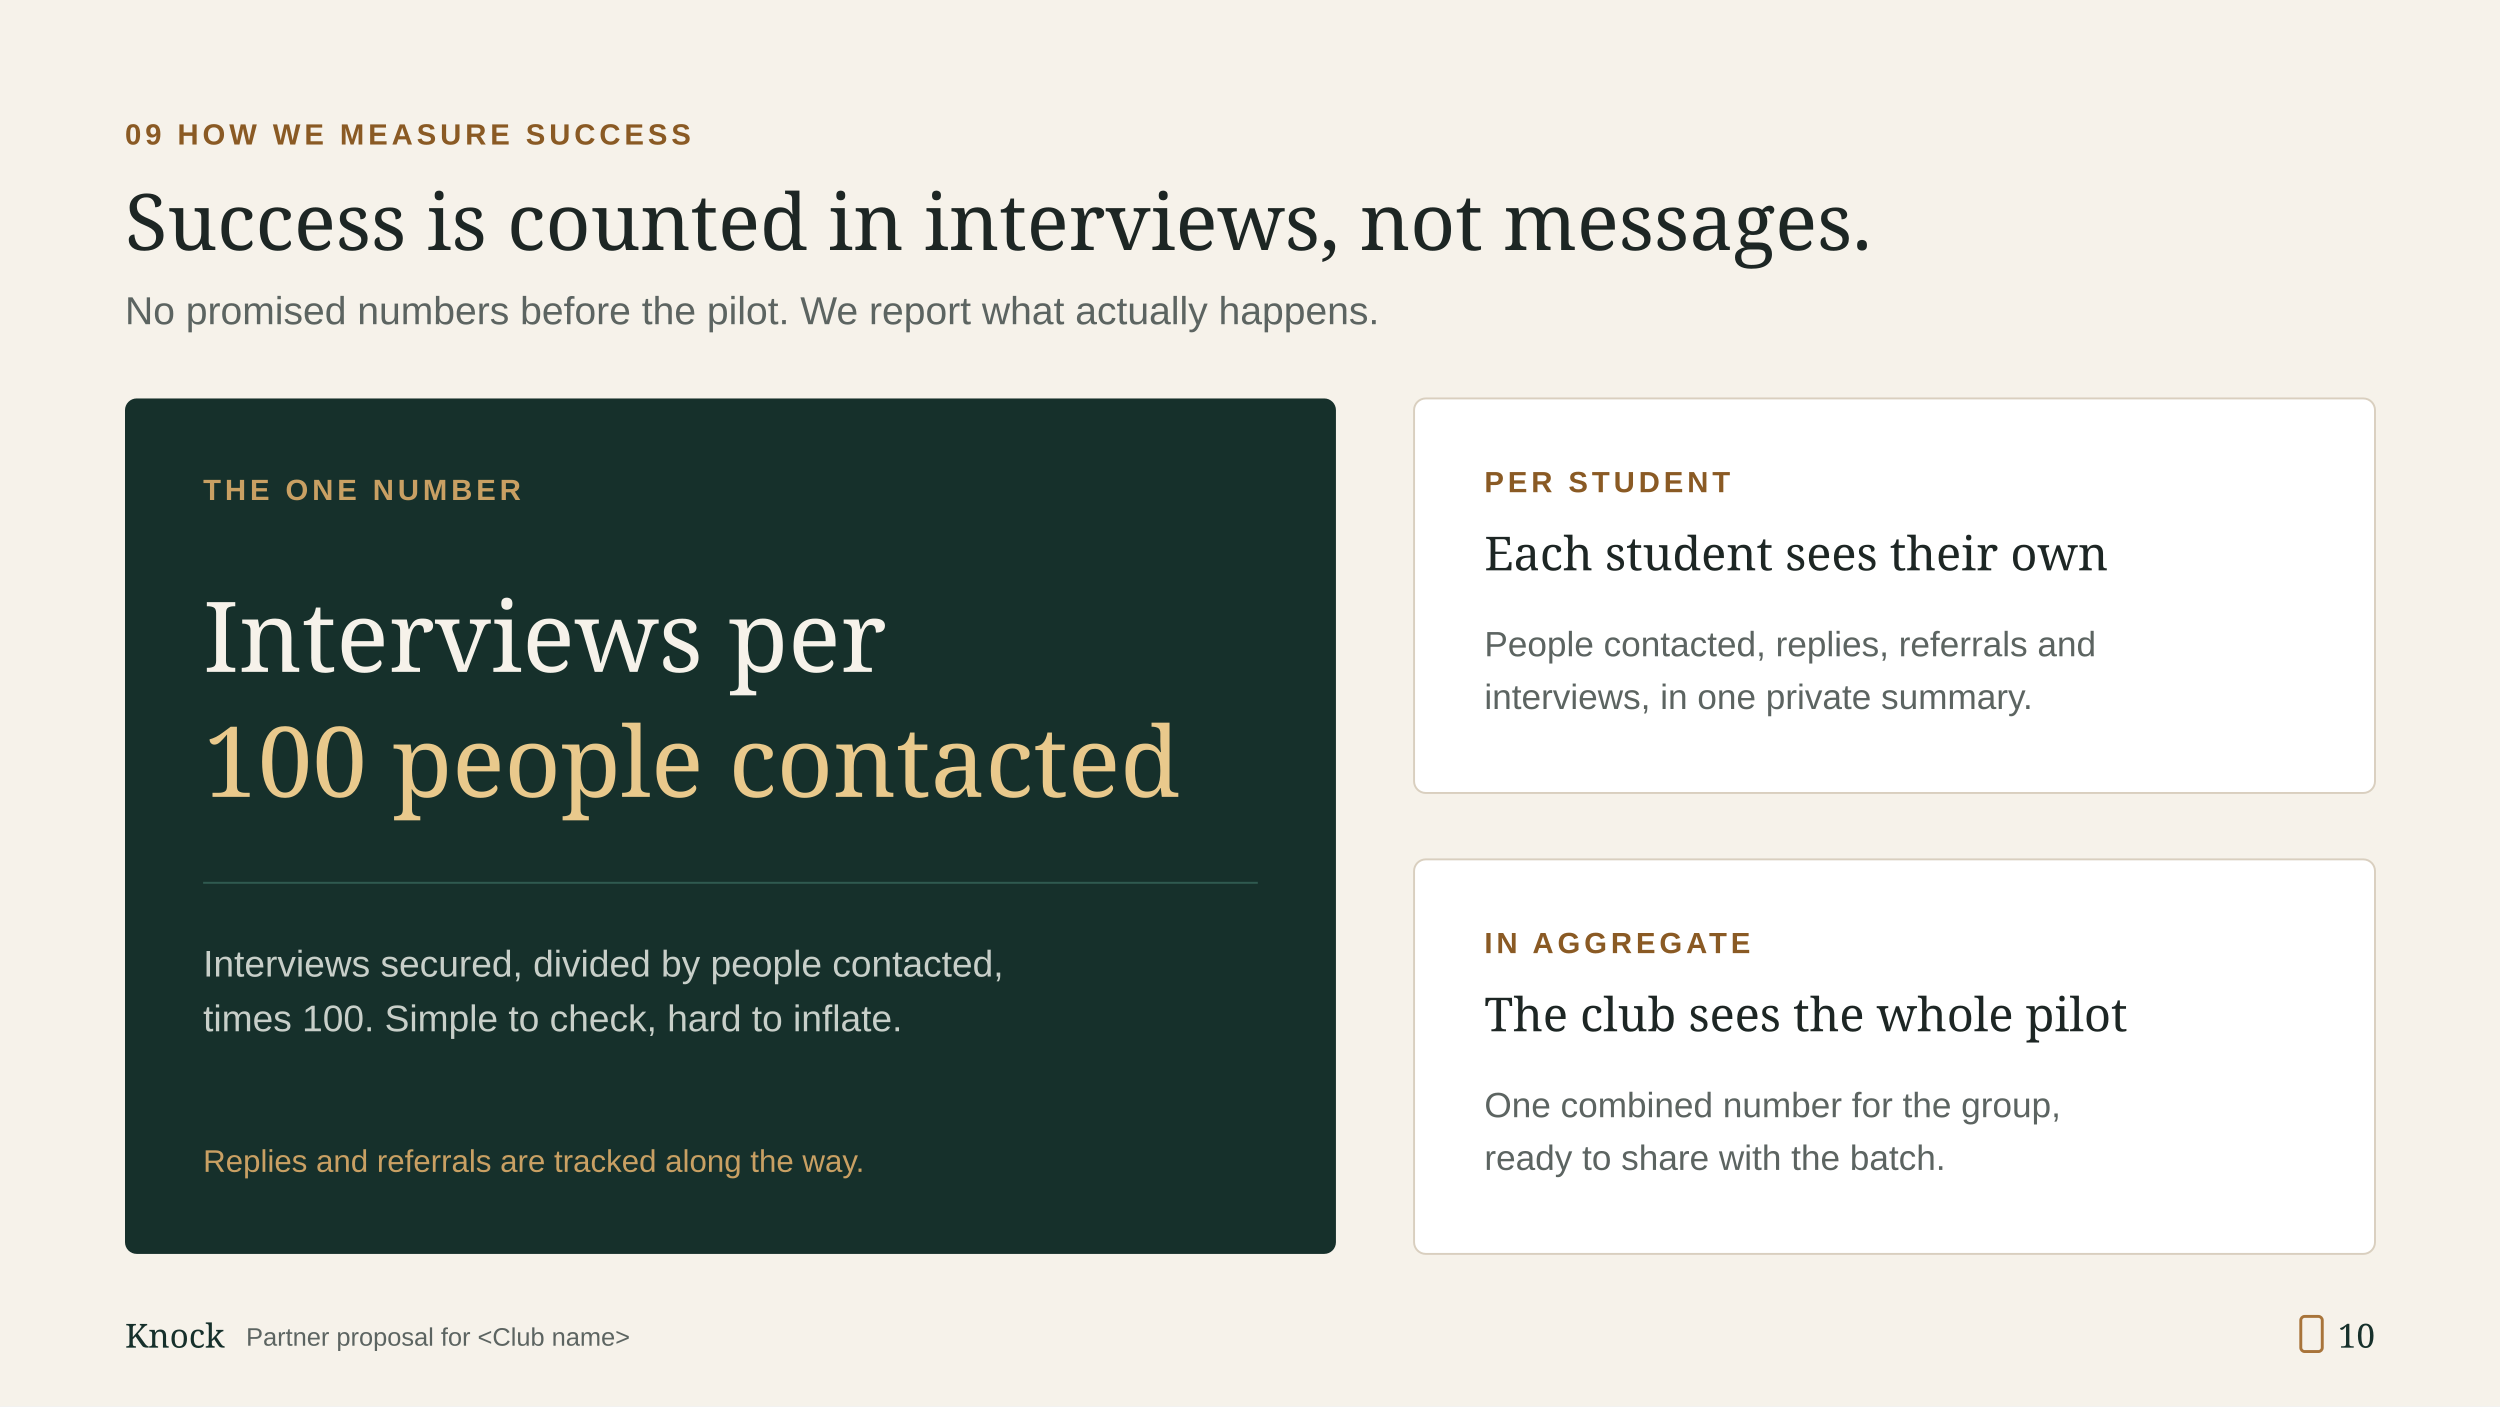
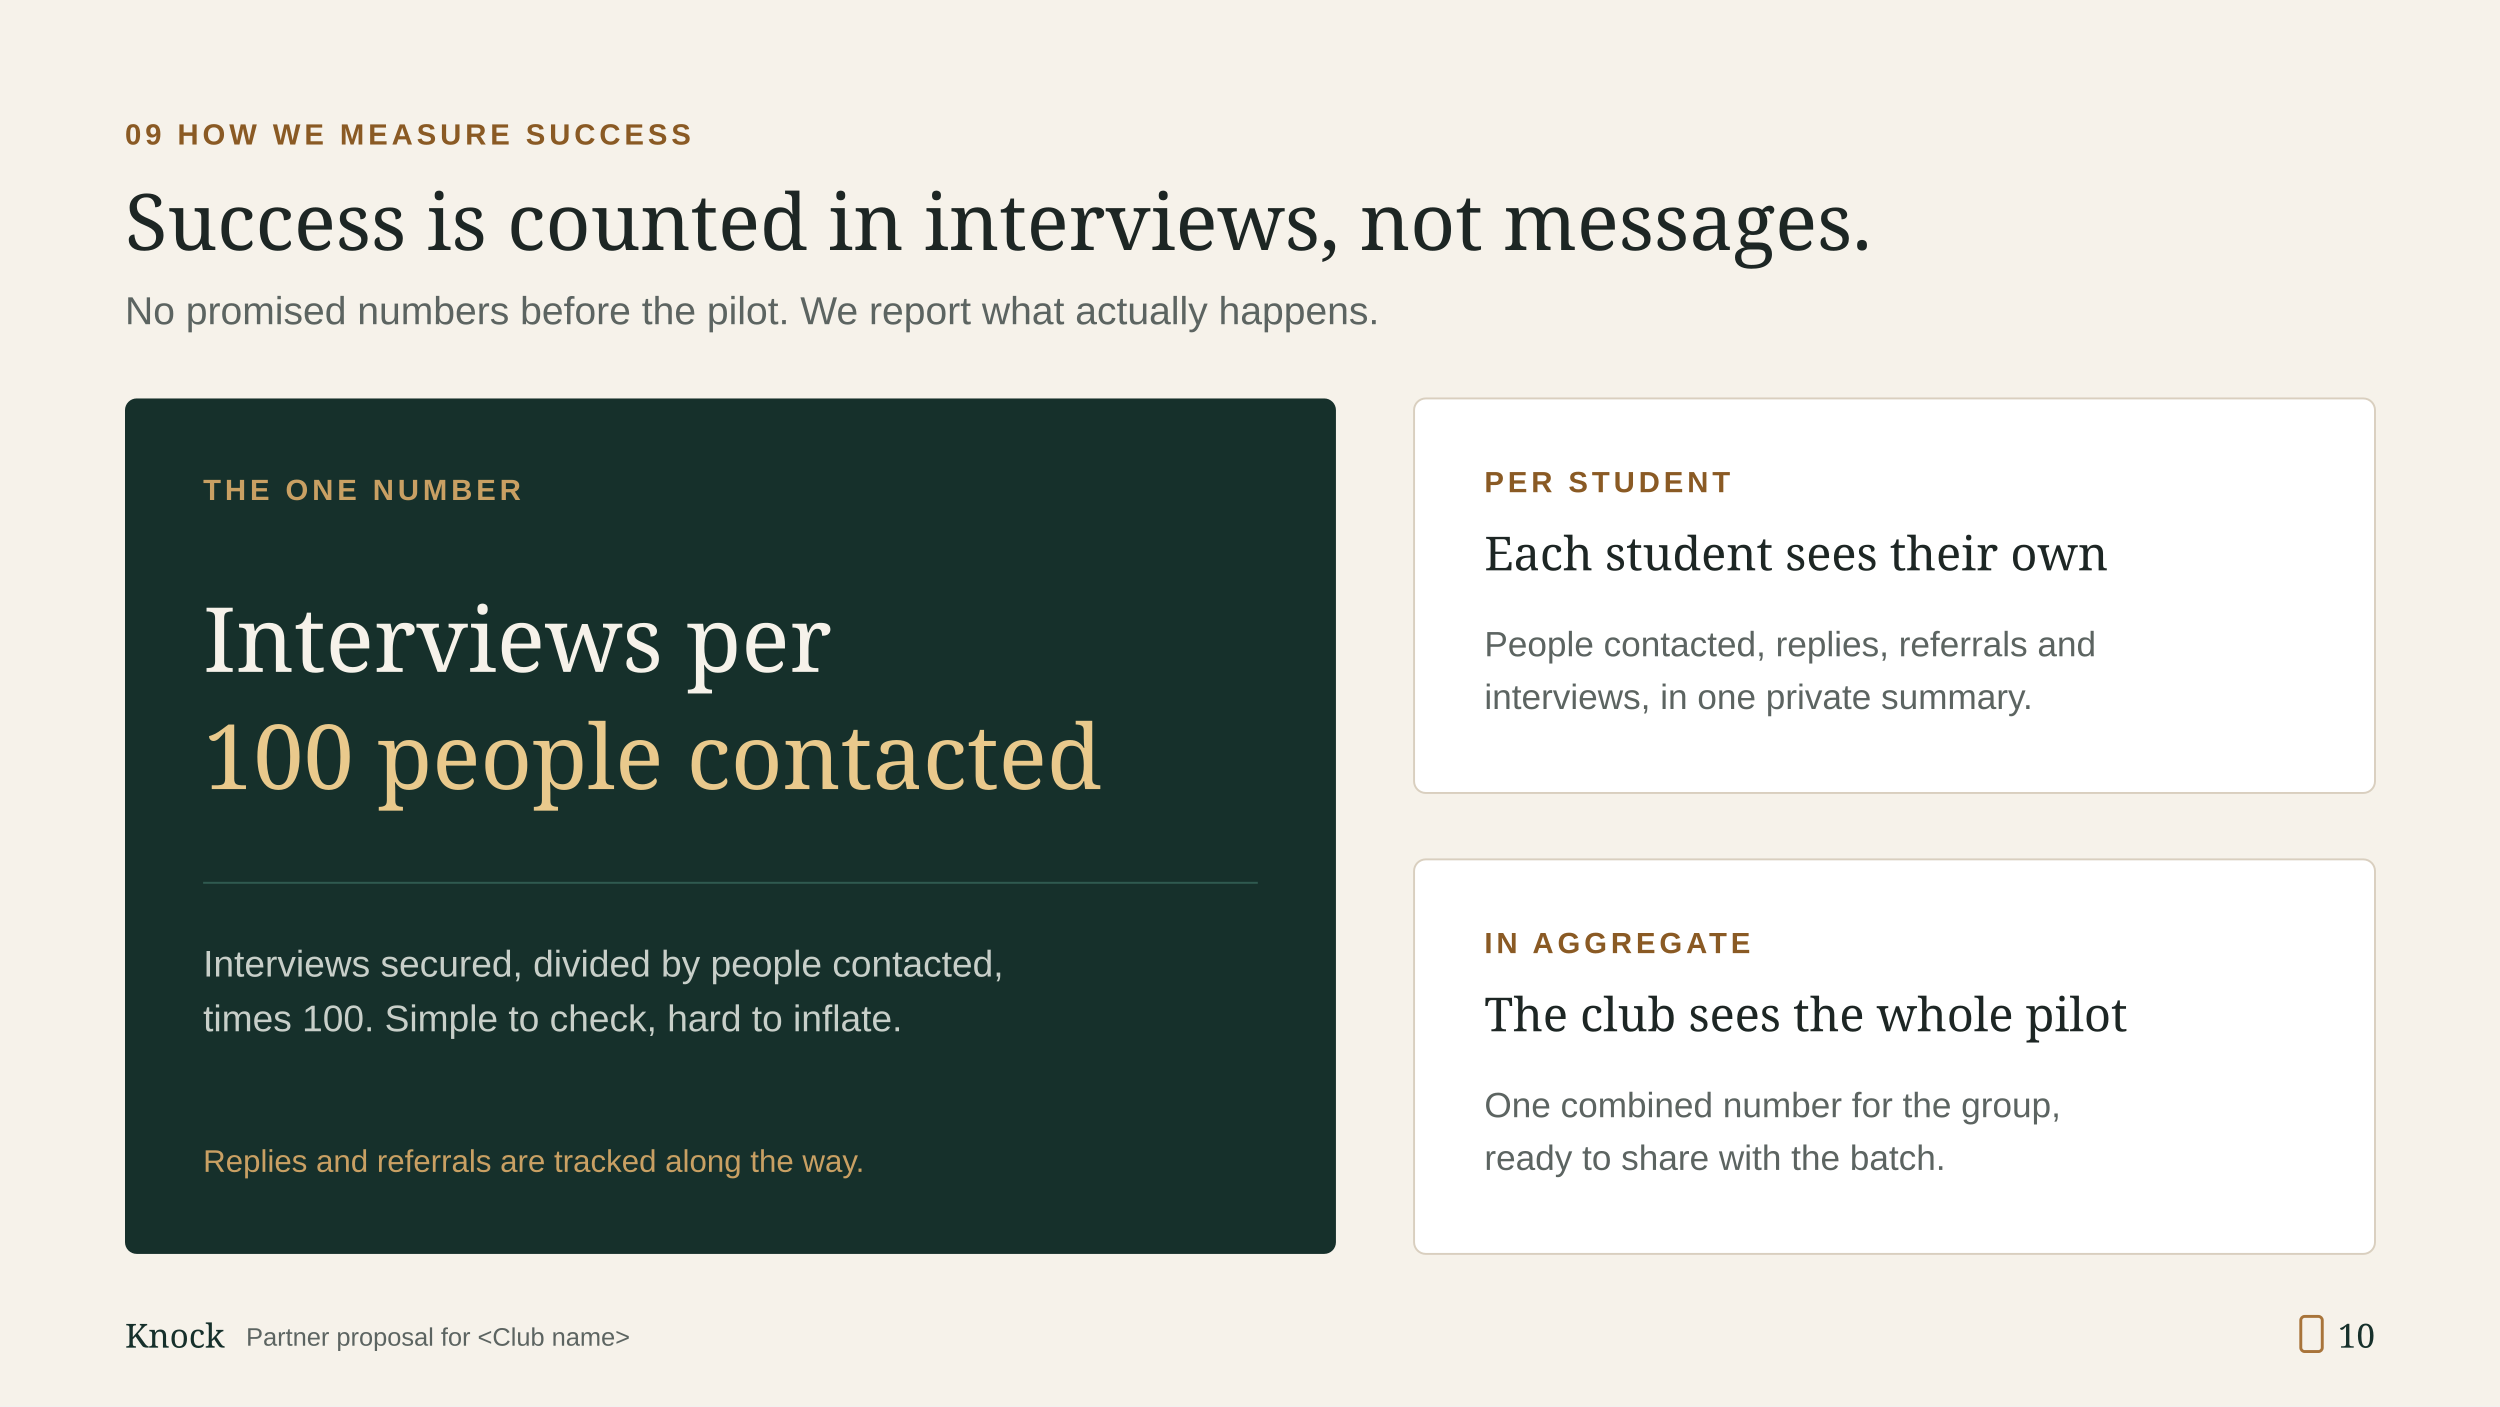
<svg xmlns="http://www.w3.org/2000/svg" viewBox="0 0 1280 720" lang="en" data-pptx-page-role="content" font-family="Arial">
  <rect id="bg" data-pptx-role="background" x="0" y="0" width="1280" height="720" fill="#F6F2EA" />
  <g id="header" data-pptx-bounds="64 44 1152 136">
    <text x="64" y="74" font-size="15" font-weight="bold" letter-spacing="2" fill="#8A5A24">09  HOW WE MEASURE SUCCESS</text>
    <text x="64" y="128" font-family="Georgia" font-size="40" fill="#1D2624">Success is counted in interviews, not messages.</text>
    <text x="64" y="166" font-size="20" fill="#5C6461">No promised numbers before the pilot. We report what actually happens.</text>
  </g>
  <g id="metric" data-pptx-bounds="64 200 620 446">
    <rect x="64" y="204" width="620" height="438" rx="6" fill="#16302B" />
    <text x="104" y="256" font-size="15" font-weight="bold" letter-spacing="2" fill="#C9A063">THE ONE NUMBER</text>
-     <text x="104" y="344" font-family="Georgia" font-size="50" fill="#F6F2EA">Interviews per</text>
-     <text x="104" y="408" font-family="Georgia" font-size="50" fill="#E9C98C">100 people contacted</text>
+     <text x="104" y="344" font-family="Georgia" font-size="46" fill="#F6F2EA">Interviews per
+       <tspan x="104" dy="60" fill="#E9C98C">100 people contacted</tspan>
+     </text>
    <line x1="104" y1="452" x2="644" y2="452" stroke="#2F5A50" stroke-width="1" />
    <text x="104" y="500" font-size="19" fill="#C8CFC9">Interviews secured, divided by people contacted,
      <tspan x="104" dy="28">times 100. Simple to check, hard to inflate.</tspan>
    </text>
    <text x="104" y="600" font-size="16" fill="#C9A063">Replies and referrals are tracked along the way.</text>
  </g>
  <g id="per-student" data-pptx-bounds="724 200 492 210">
    <rect x="724" y="204" width="492" height="202" rx="6" fill="#FFFFFF" stroke="#D9CFBF" stroke-width="1" />
    <text x="760" y="252" font-size="15" font-weight="bold" letter-spacing="2" fill="#8A5A24">PER STUDENT</text>
    <text x="760" y="292" font-family="Georgia" font-size="24" fill="#1D2624">Each student sees their own</text>
    <text x="760" y="336" font-size="18" fill="#5C6461">People contacted, replies, referrals and
      <tspan x="760" dy="27">interviews, in one private summary.</tspan>
    </text>
  </g>
  <g id="aggregate" data-pptx-bounds="724 432 492 214">
    <rect x="724" y="440" width="492" height="202" rx="6" fill="#FFFFFF" stroke="#D9CFBF" stroke-width="1" />
    <text x="760" y="488" font-size="15" font-weight="bold" letter-spacing="2" fill="#8A5A24">IN AGGREGATE</text>
    <text x="760" y="528" font-family="Georgia" font-size="24" fill="#1D2624">The club sees the whole pilot</text>
    <text x="760" y="572" font-size="18" fill="#5C6461">One combined number for the group,
      <tspan x="760" dy="27">ready to share with the batch.</tspan>
    </text>
  </g>
  <g id="footer" data-pptx-role="footer" data-pptx-bounds="64 662 1152 40">
    <text x="64" y="690" font-family="Georgia" font-size="17" fill="#16302B">Knock</text>
    <text x="126" y="689" font-size="13" fill="#5C6461">Partner proposal for &lt;Club name&gt;</text>
    <rect x="1178" y="674" width="11" height="18" rx="2" fill="none" stroke="#A8743A" stroke-width="1.5" />
    <text x="1216" y="690" font-family="Georgia" font-size="17" fill="#16302B" text-anchor="end">10</text>
  </g>
</svg>
